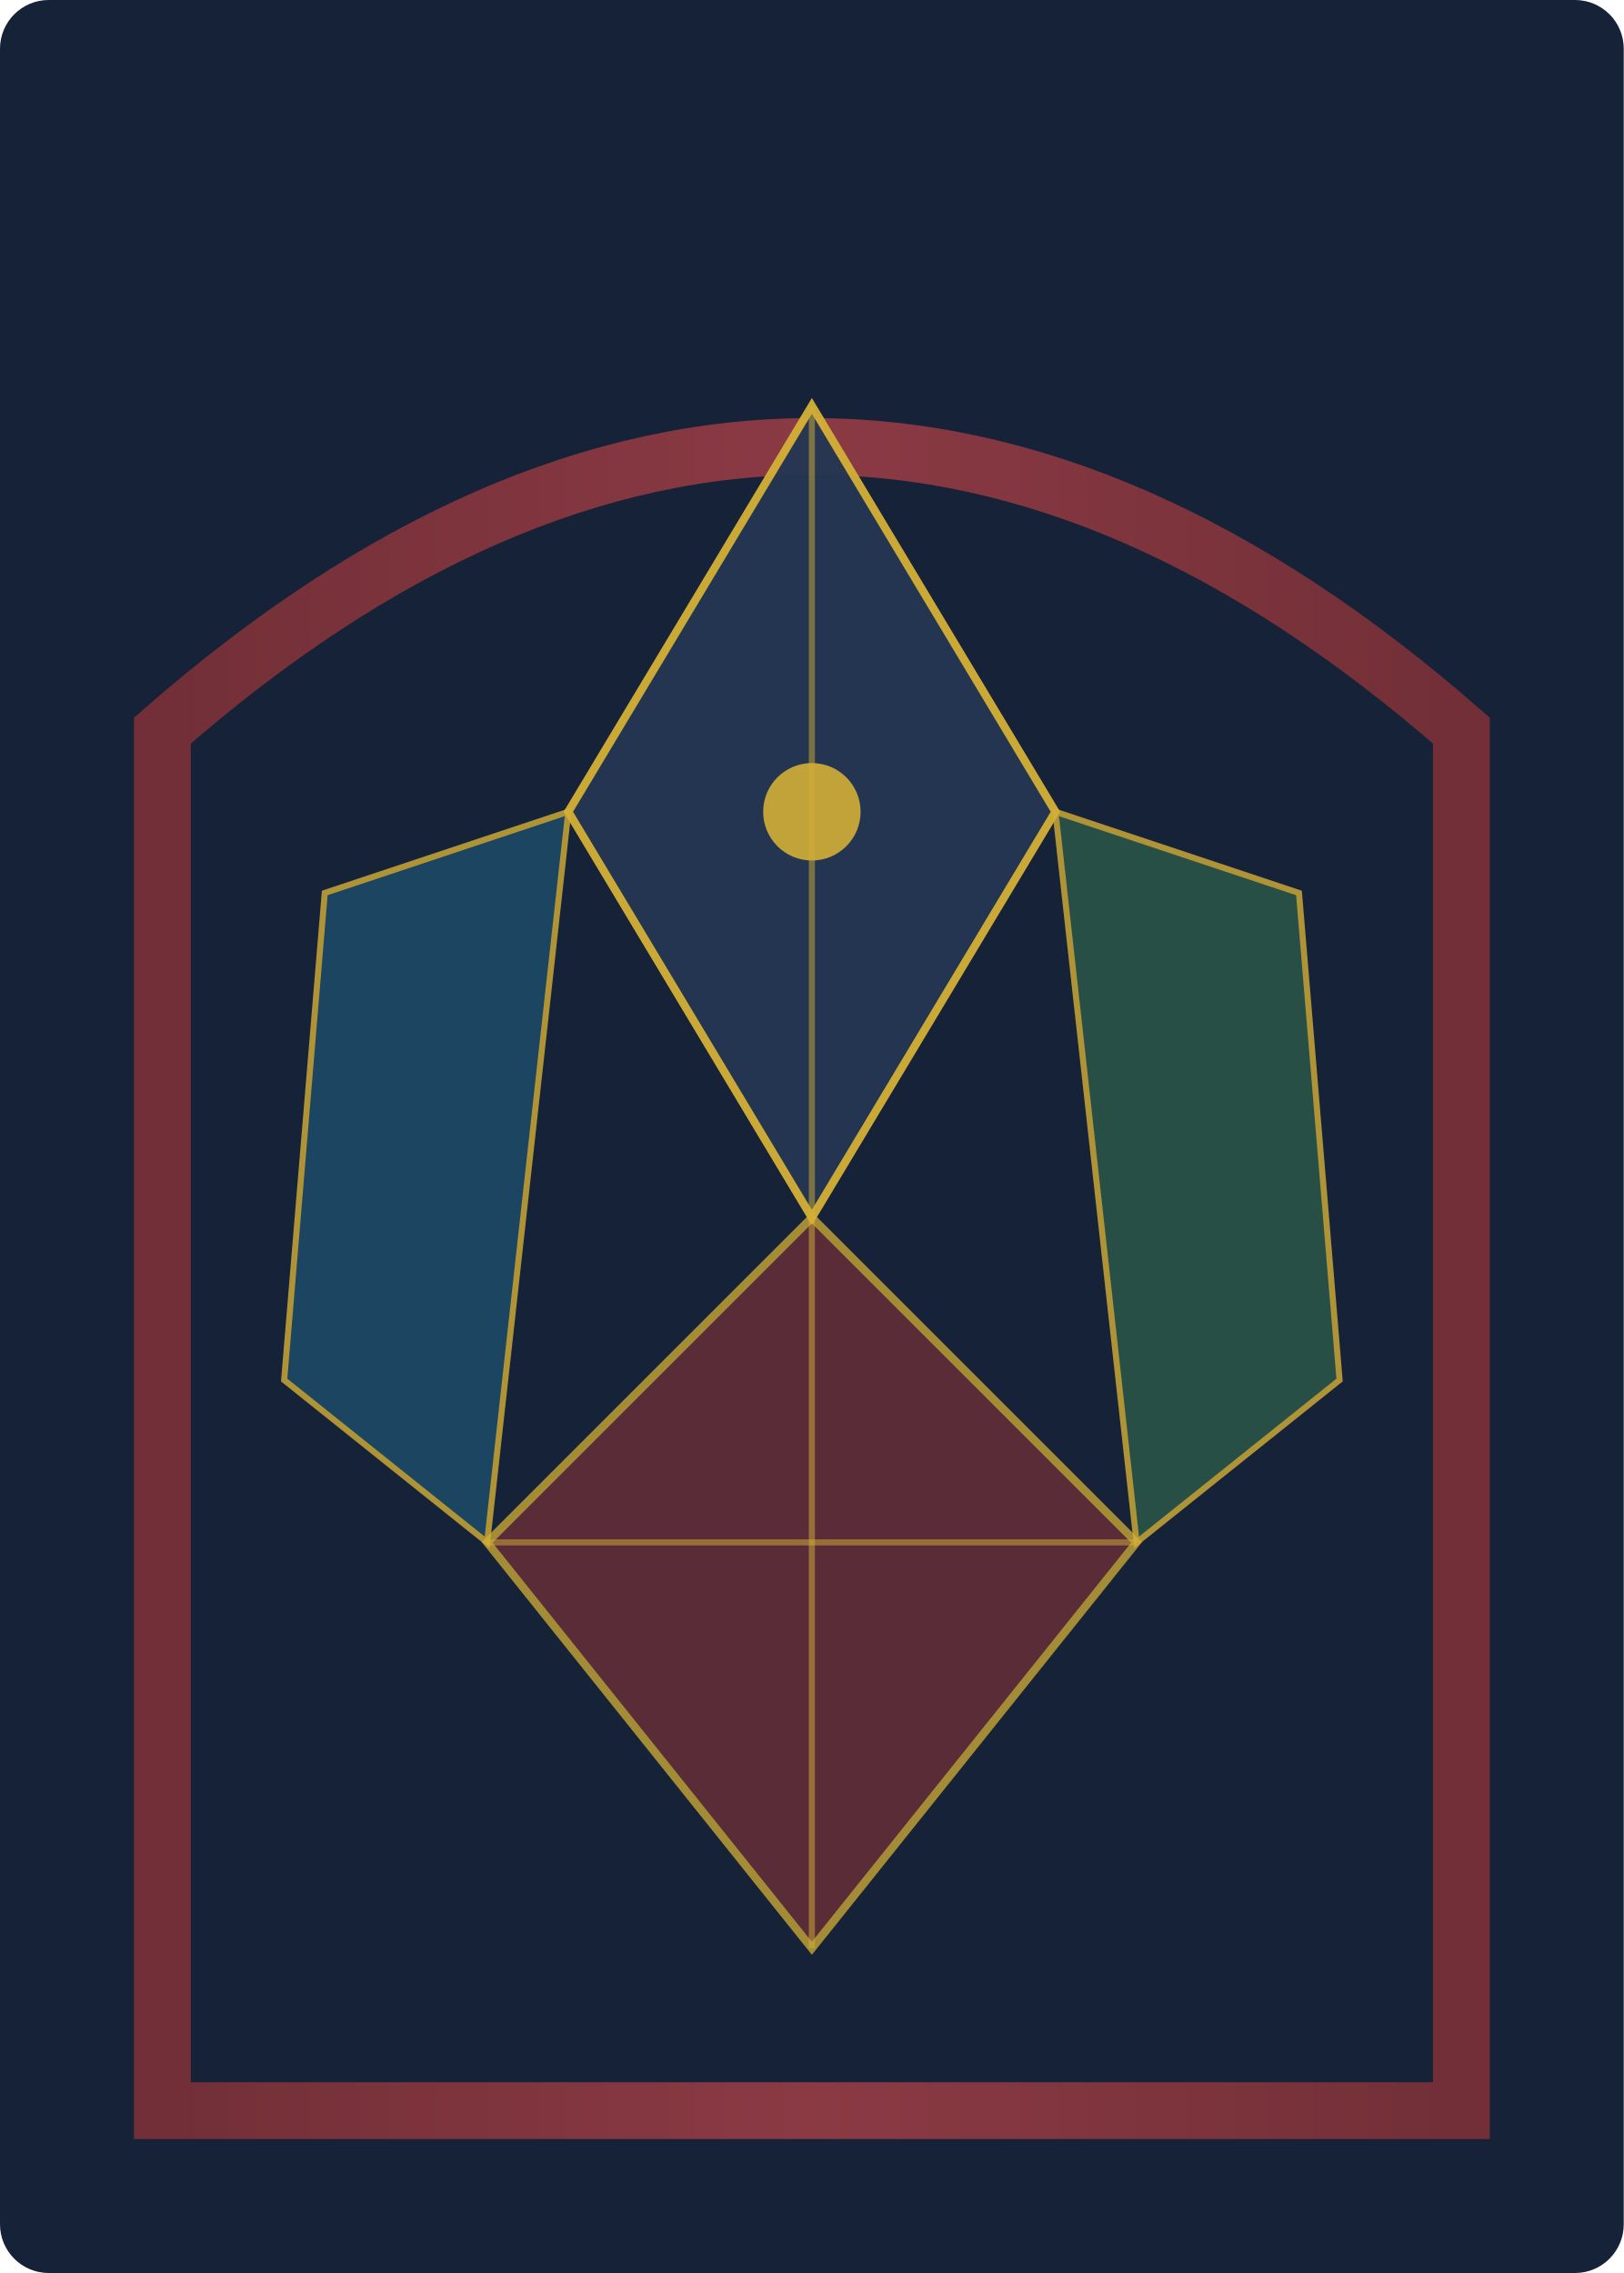
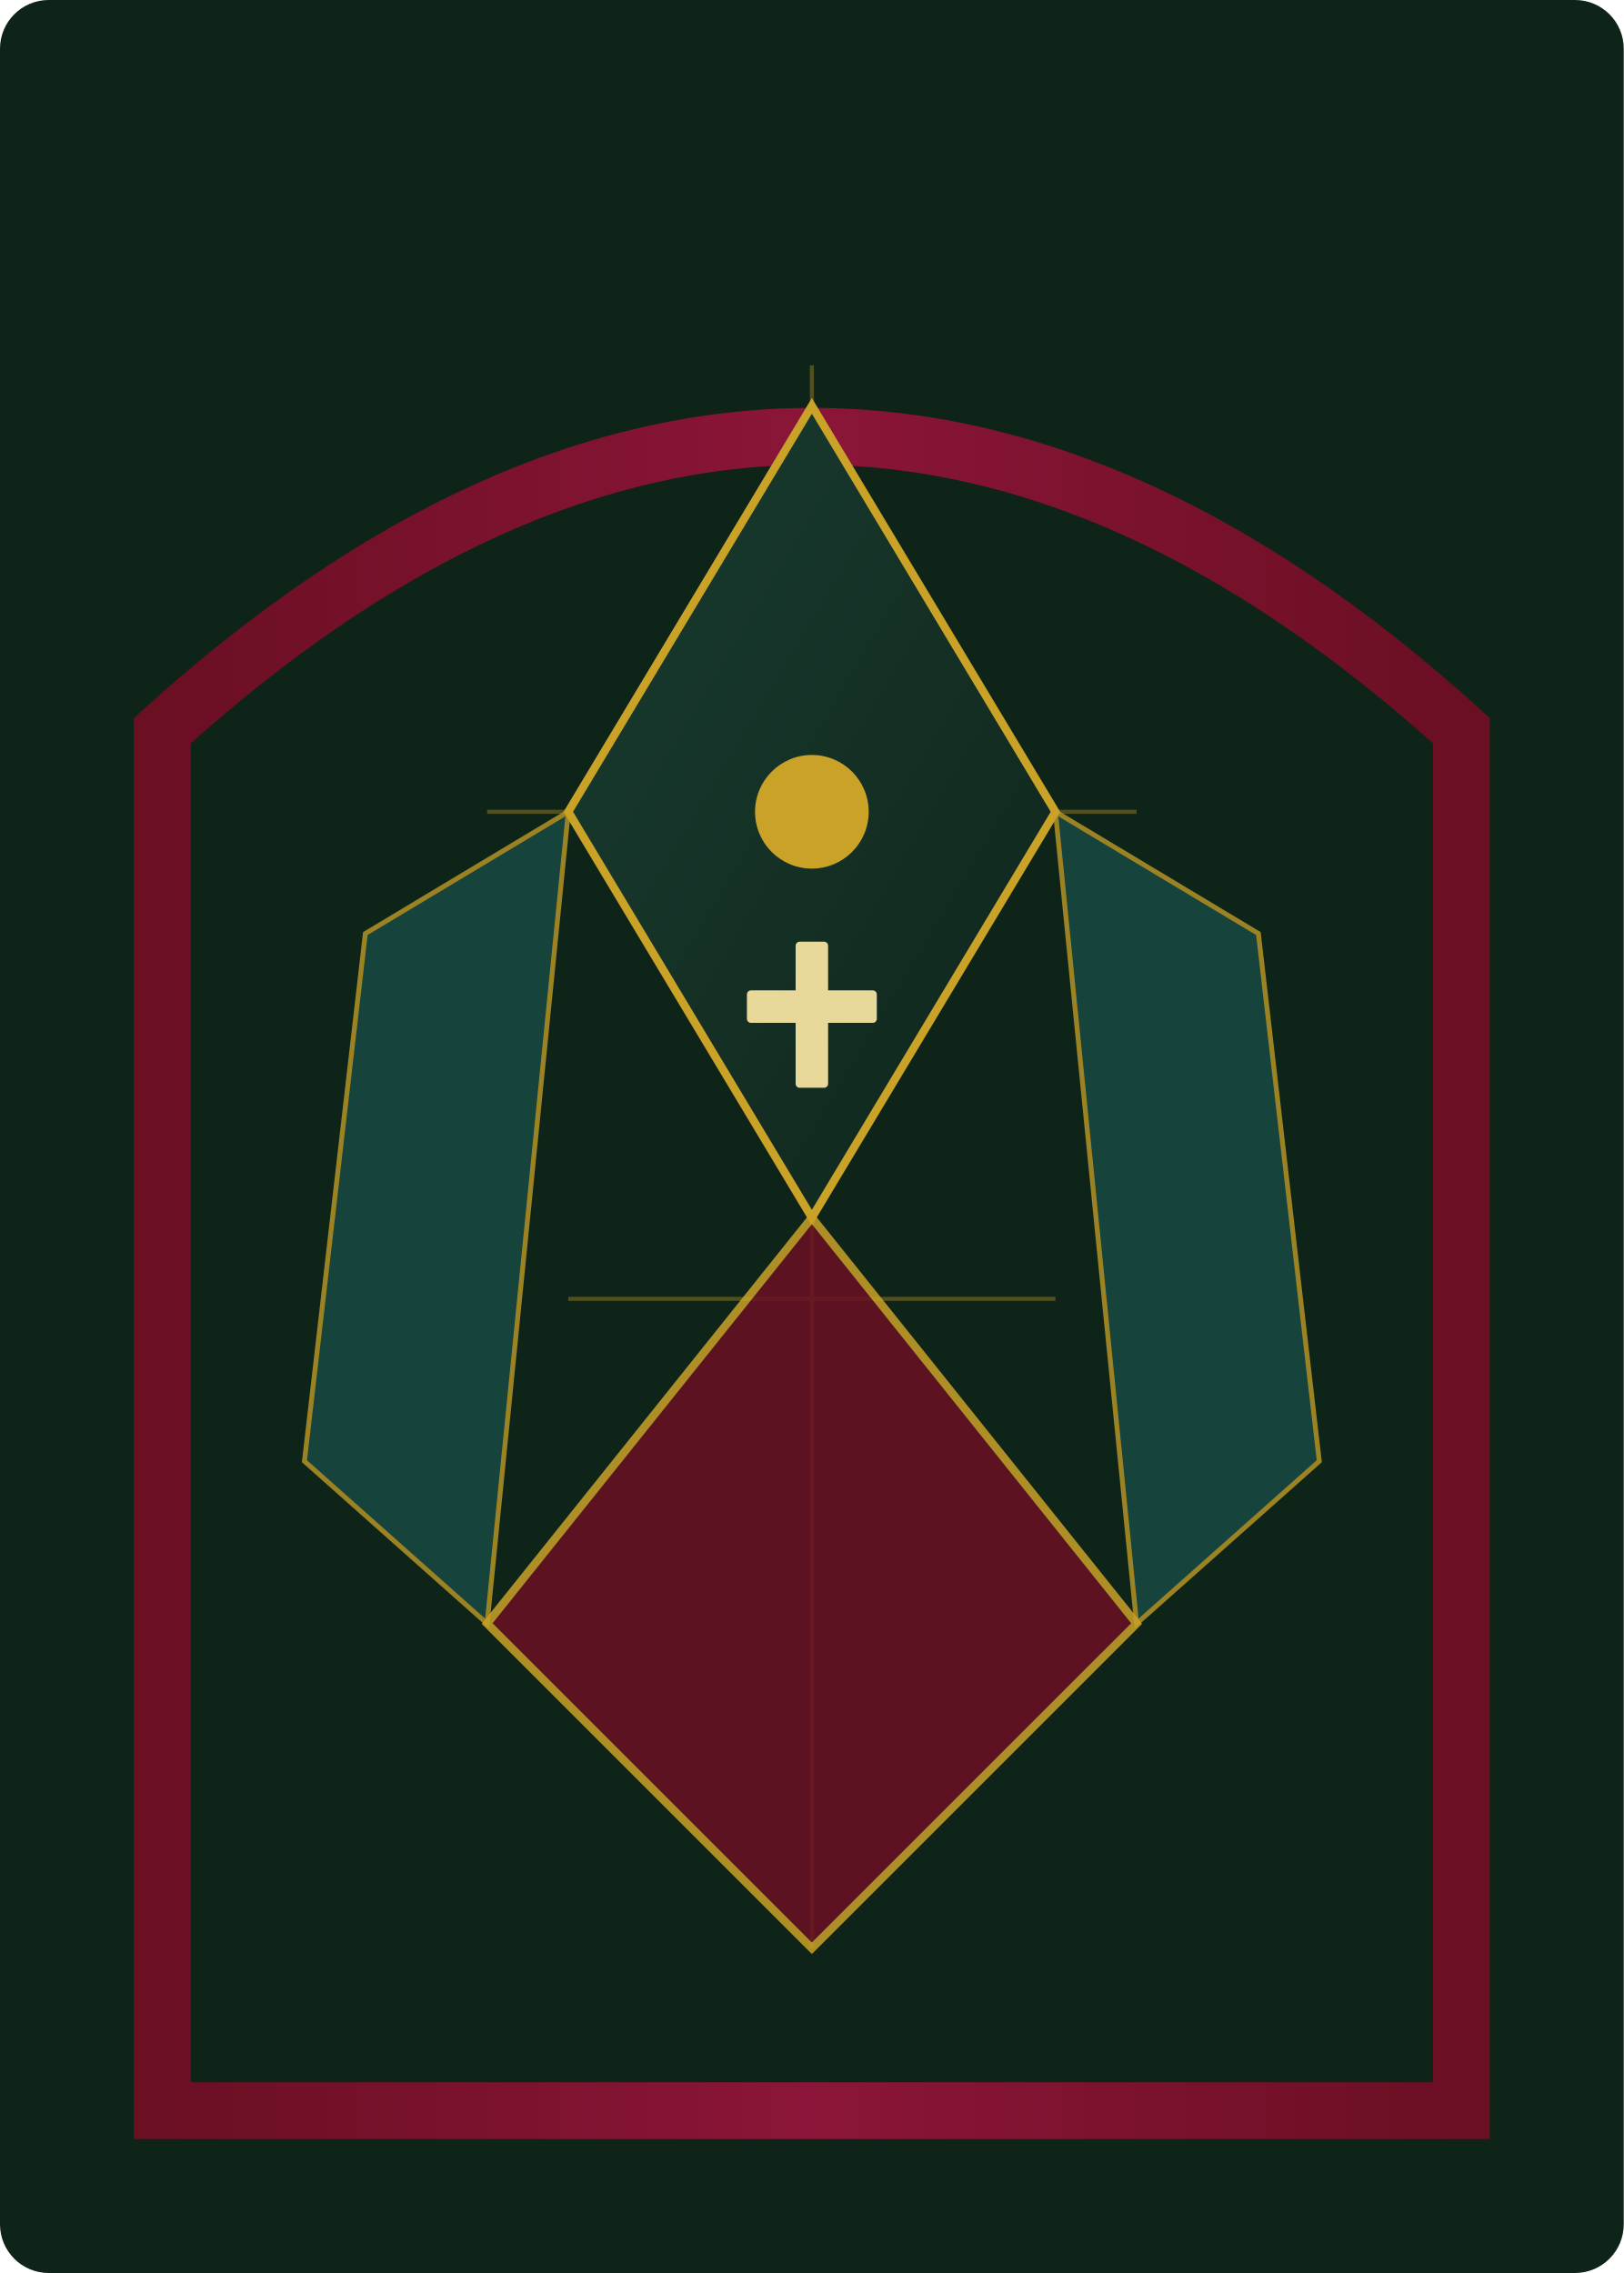
- <svg xmlns="http://www.w3.org/2000/svg" viewBox="0 0 400 560" width="400" height="560" role="img" aria-labelledby="t3">
+ <svg xmlns="http://www.w3.org/2000/svg" viewBox="0 0 400 560" width="400" height="560" role="img" aria-labelledby="st">
  <defs>
    <linearGradient id="frame" x1="0%" y1="0%" x2="100%" y2="0%">
-       <stop offset="0%" style="stop-color:#722f37" />
-       <stop offset="50%" style="stop-color:#8b3a44" />
-       <stop offset="100%" style="stop-color:#722f37" />
+       <stop offset="0%" style="stop-color:#6b0f23" />
+       <stop offset="50%" style="stop-color:#8b1538" />
+       <stop offset="100%" style="stop-color:#6b0f23" />
+     </linearGradient>
+     <linearGradient id="leaf" x1="0%" y1="0%" x2="100%" y2="100%">
+       <stop offset="0%" style="stop-color:#1a3d32" />
+       <stop offset="100%" style="stop-color:#0f2419" />
    </linearGradient>
  </defs>
-   <rect x="0" y="0" width="400" height="560" rx="12" fill="#152238" />
-   <path d="M40 520 L40 180 Q200 40 360 180 L360 520 Z" fill="none" stroke="url(#frame)" stroke-width="14" />
-   <path d="M200 100 L260 200 L200 300 L140 200 Z" fill="#243652" stroke="#d4af37" stroke-width="2" opacity="0.95" />
-   <path d="M200 300 L280 380 L200 480 L120 380 Z" fill="#722f37" stroke="#d4af37" stroke-width="2" opacity="0.75" />
-   <path d="M80 220 L140 200 L120 380 L70 340 Z" fill="#1e4d6b" stroke="#d4af37" stroke-width="1.5" opacity="0.8" />
-   <path d="M320 220 L260 200 L280 380 L330 340 Z" fill="#2d5a4a" stroke="#d4af37" stroke-width="1.5" opacity="0.8" />
-   <circle cx="200" cy="200" r="12" fill="#d4af37" opacity="0.9" />
-   <line x1="200" y1="100" x2="200" y2="480" stroke="#d4af37" stroke-width="1.5" opacity="0.5" />
-   <line x1="120" y1="380" x2="280" y2="380" stroke="#d4af37" stroke-width="1.5" opacity="0.5" />
+   <rect width="400" height="560" rx="12" fill="#0f2419" />
+   <path d="M40 520 L40 180 Q200 35 360 180 L360 520 Z" fill="none" stroke="url(#frame)" stroke-width="14" />
+   <path d="M200 90 L200 480 M120 200 L280 200 M140 320 L260 320" stroke="#c9a227" stroke-width="1" opacity="0.35" />
+   <path d="M200 100 L260 200 L200 300 L140 200 Z" fill="url(#leaf)" stroke="#c9a227" stroke-width="2" />
+   <path d="M200 300 L280 400 L200 480 L120 400 Z" fill="#6b0f23" stroke="#c9a227" stroke-width="2" opacity="0.85" />
+   <path d="M90 230 L140 200 L120 400 L75 360 Z" fill="#1a4d4a" stroke="#c9a227" stroke-width="1.2" opacity="0.75" />
+   <path d="M310 230 L260 200 L280 400 L325 360 Z" fill="#1a4d4a" stroke="#c9a227" stroke-width="1.2" opacity="0.75" />
+   <circle cx="200" cy="200" r="14" fill="#c9a227" />
+   <g fill="#e8d89a">
+     <rect x="196" y="232" width="8" height="36" rx="1" />
+     <rect x="184" y="244" width="32" height="8" rx="1" />
+   </g>
</svg>
